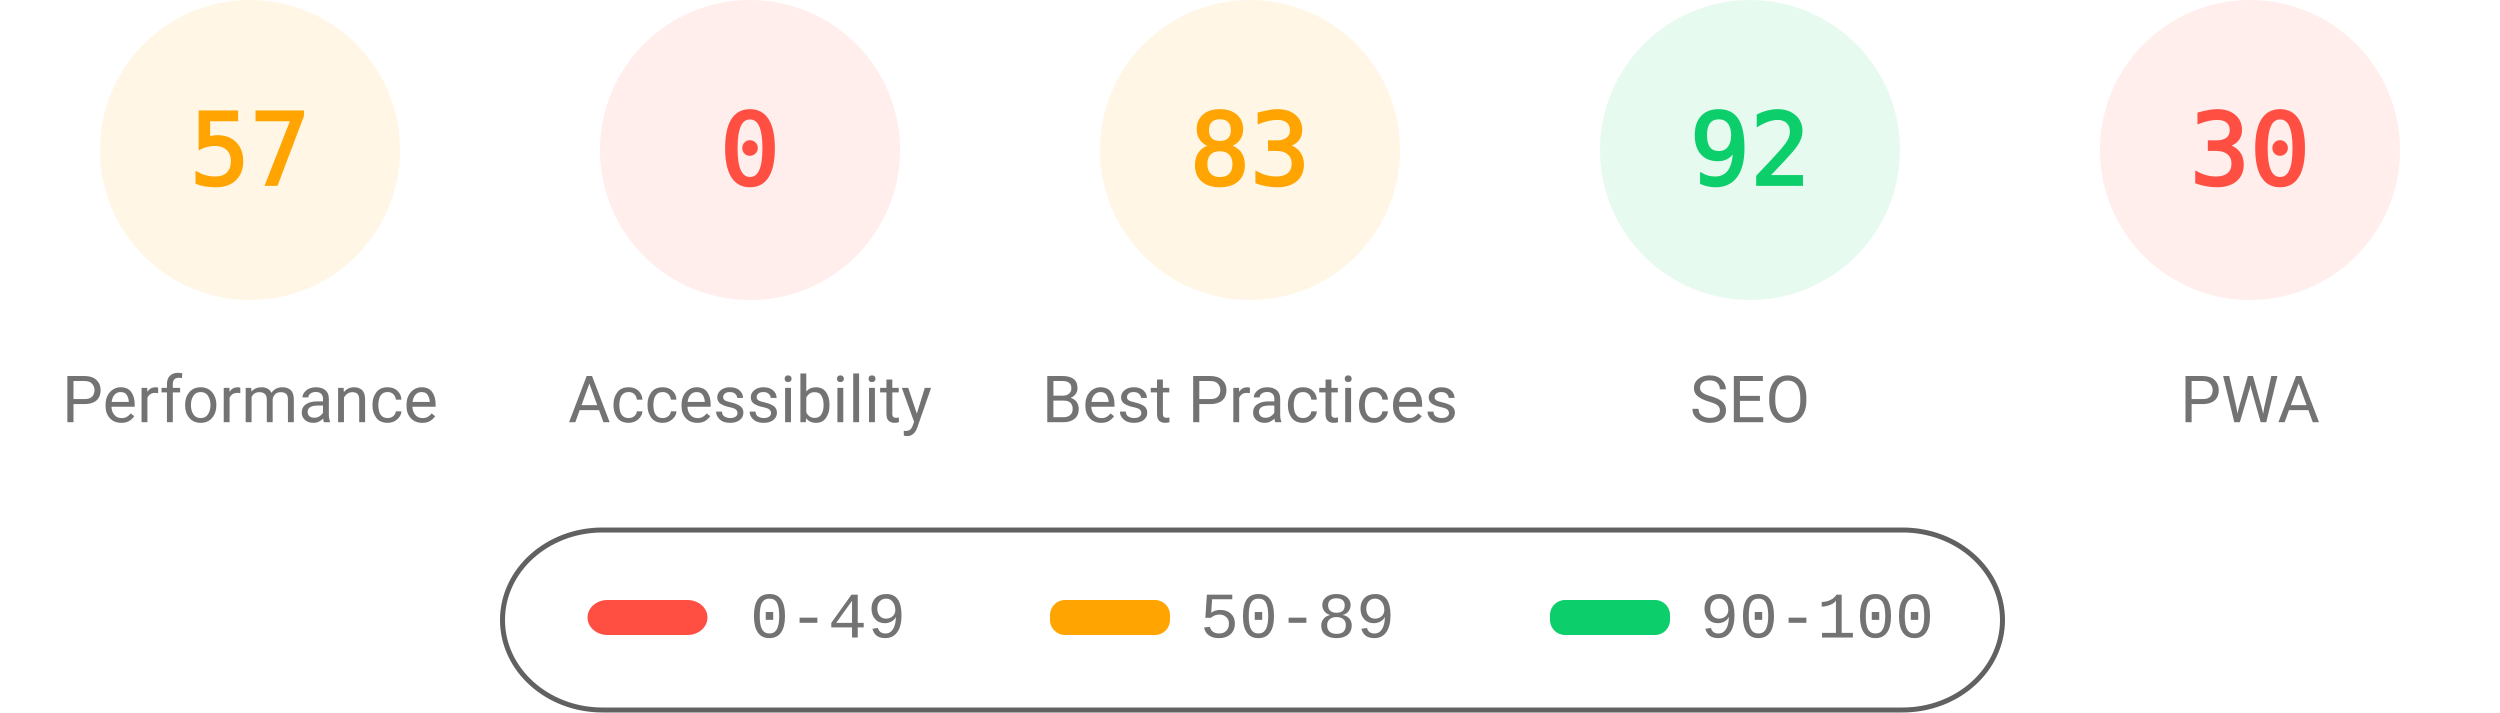
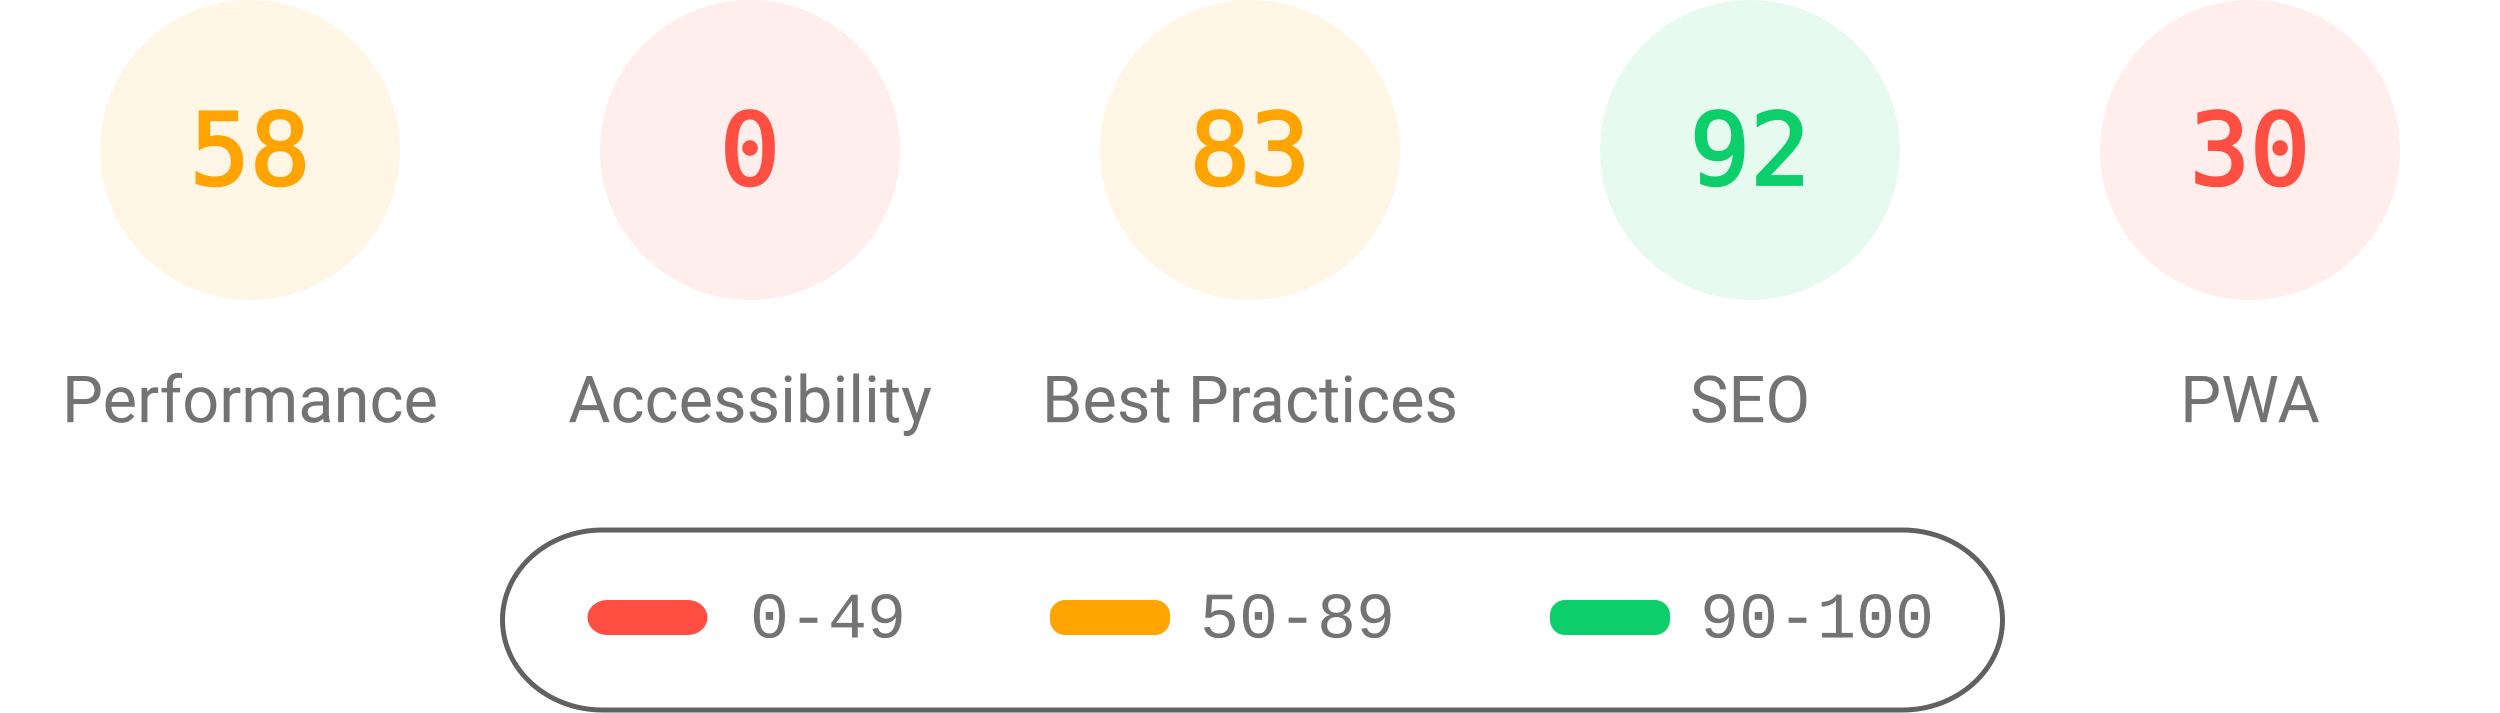
<svg xmlns="http://www.w3.org/2000/svg" fill="none" width="1000" height="285">
  <style>.gauge-base{opacity:.1}.gauge-arc{fill:none;animation-delay:250ms;stroke-linecap:round;transform:rotate(-90deg);transform-origin:100px 60px;animation:load-gauge 1s ease forwards}.guage-text{font-size:40px;font-family:monospace;text-align:center}.guage-red{color:#ff4e42;fill:#ff4e42;stroke:#ff4e42}.guage-orange{color:#ffa400;fill:#ffa400;stroke:#ffa400}.guage-green{color:#0cce6b;fill:#0cce6b;stroke:#0cce6b}.guage-undefined{color:#5c5c5c;fill:#5c5c5c;stroke:#5c5c5c}.guage-title{color:#737373;fill:#737373;stroke:none;font-size:26px;line-height:26px;font-family:Roboto,Halvetica,Arial,sans-serif}@keyframes load-gauge{from{stroke-dasharray:0 352.858}}</style>
  <svg class="guage-div guage-perf guage-orange" viewBox="0 0 200 200" width="200" height="200">
    <circle class="gauge-base" r="56" cx="100" cy="60" stroke-width="8" />
-     <circle class="gauge-arc guage-arc-1" r="56" cx="100" cy="60" stroke-width="8" style="stroke-dasharray:200.559,351.858" />
-     <text class="guage-text" x="100" y="60" alignment-baseline="central" dominant-baseline="central" text-anchor="middle">57</text>
+     <circle class="gauge-arc guage-arc-1" r="56" cx="100" cy="60" stroke-width="8" style="stroke-dasharray:204.078,351.858" />
+     <text class="guage-text" x="100" y="60" alignment-baseline="central" dominant-baseline="central" text-anchor="middle">58</text>
    <text class="guage-title" x="100" y="160" alignment-baseline="central" dominant-baseline="central" text-anchor="middle">Performance</text>
  </svg>
  <svg class="guage-div guage-acc guage-red" viewBox="0 0 200 200" width="200" height="200" x="200">
    <circle class="gauge-base" r="56" cx="100" cy="60" stroke-width="8" />
    <circle class="gauge-arc guage-arc-2" r="56" cx="100" cy="60" stroke-width="8" style="stroke-dasharray:0,351.858" />
    <text class="guage-text" x="100" y="60" alignment-baseline="central" dominant-baseline="central" text-anchor="middle">0</text>
    <text class="guage-title" x="100" y="160" alignment-baseline="central" dominant-baseline="central" text-anchor="middle">Accessibility</text>
  </svg>
  <svg class="guage-div guage-best guage-orange" viewBox="0 0 200 200" width="200" height="200" x="400">
    <circle class="gauge-base" r="56" cx="100" cy="60" stroke-width="8" />
    <circle class="gauge-arc guage-arc-3" r="56" cx="100" cy="60" stroke-width="8" style="stroke-dasharray:292.042,351.858" />
    <text class="guage-text" x="100" y="60" alignment-baseline="central" dominant-baseline="central" text-anchor="middle">83</text>
    <text class="guage-title" x="100" y="160" alignment-baseline="central" dominant-baseline="central" text-anchor="middle">Best Practices</text>
  </svg>
  <svg class="guage-div guage-seo guage-green" viewBox="0 0 200 200" width="200" height="200" x="600">
    <circle class="gauge-base" r="56" cx="100" cy="60" stroke-width="8" />
    <circle class="gauge-arc guage-arc-4" r="56" cx="100" cy="60" stroke-width="8" style="stroke-dasharray:323.709,351.858" />
    <text class="guage-text" x="100" y="60" alignment-baseline="central" dominant-baseline="central" text-anchor="middle">92</text>
    <text class="guage-title" x="100" y="160" alignment-baseline="central" dominant-baseline="central" text-anchor="middle">SEO</text>
  </svg>
  <svg class="guage-div guage-pwa guage-red" viewBox="0 0 200 200" width="200" height="200" x="800">
    <circle class="gauge-base" r="56" cx="100" cy="60" stroke-width="8" />
    <circle class="gauge-arc guage-arc-4" r="56" cx="100" cy="60" stroke-width="8" style="stroke-dasharray:105.557,351.858" />
    <text class="guage-text" x="100" y="60" alignment-baseline="central" dominant-baseline="central" text-anchor="middle">30</text>
    <text class="guage-title" x="100" y="160" alignment-baseline="central" dominant-baseline="central" text-anchor="middle">PWA</text>
  </svg>
  <svg width="604" height="76" x="200" y="210">
    <path fill="none" id="canvas_background" d="M-1-1h604v80H-1z" />
    <rect fill-opacity="0" stroke="#616161" stroke-width="2" rx="40" id="svg_2" height="72" width="600" y="2" x="1" fill="#000" />
    <rect stroke="#000" rx="8" id="svg_3" height="14" width="48" y="30" x="35" stroke-opacity="null" stroke-width="0" fill="#ff4e42" />
    <rect stroke="#000" rx="6" id="svg_4" height="14" width="48" y="30" x="220" stroke-opacity="null" stroke-width="0" fill="#ffa400" />
    <rect stroke="#000" rx="6" id="svg_5" height="14" width="48" y="30" x="420" stroke-opacity="null" stroke-width="0" fill="#0cce6b" />
    <text xml:space="preserve" text-anchor="start" font-family="'Courier New', Courier, monospace" font-size="26" id="svg_6" y="45" x="100" stroke-opacity="null" stroke-width="0" stroke="#000" fill="#737373">0-49</text>
    <text xml:space="preserve" text-anchor="start" font-family="'Courier New', Courier, monospace" font-size="26" id="svg_7" y="45" x="280" stroke-opacity="null" stroke-width="0" stroke="#000" fill="#737373">50-89</text>
    <text xml:space="preserve" text-anchor="start" font-family="'Courier New', Courier, monospace" font-size="26" id="svg_8" y="45" x="480" stroke-opacity="null" stroke-width="0" stroke="#000" fill="#737373">90-100</text>
  </svg>
</svg>
